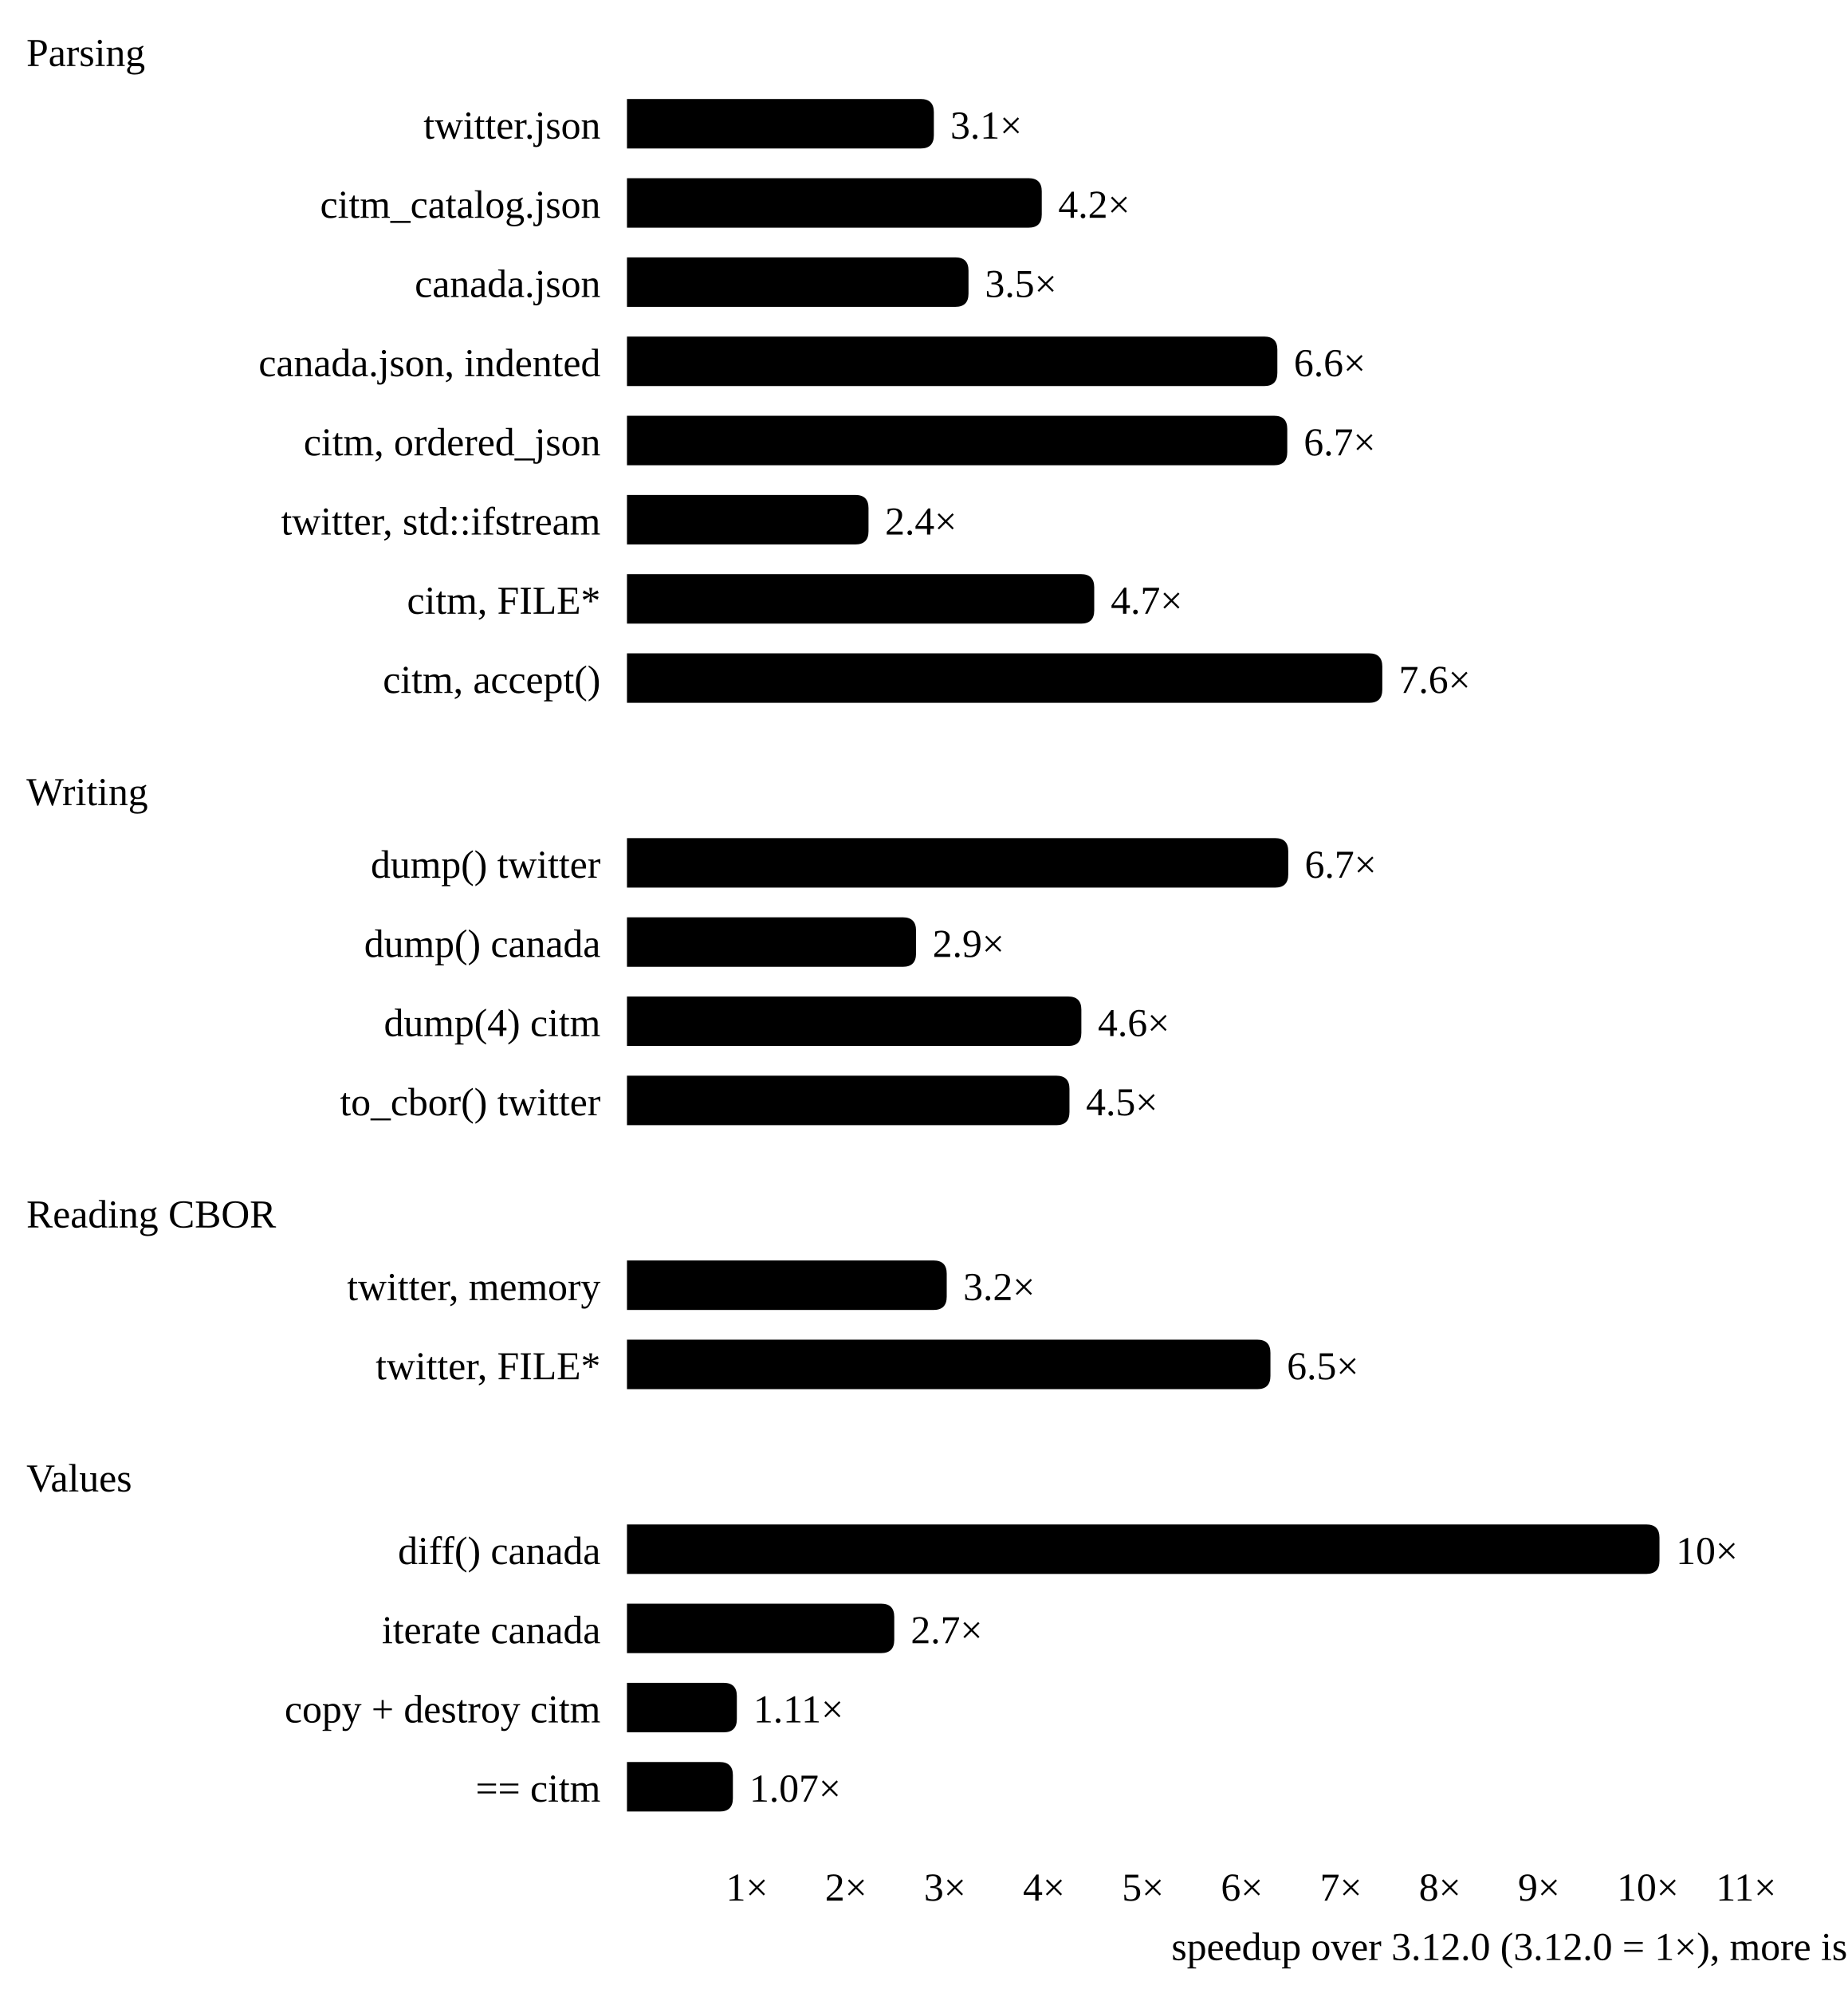
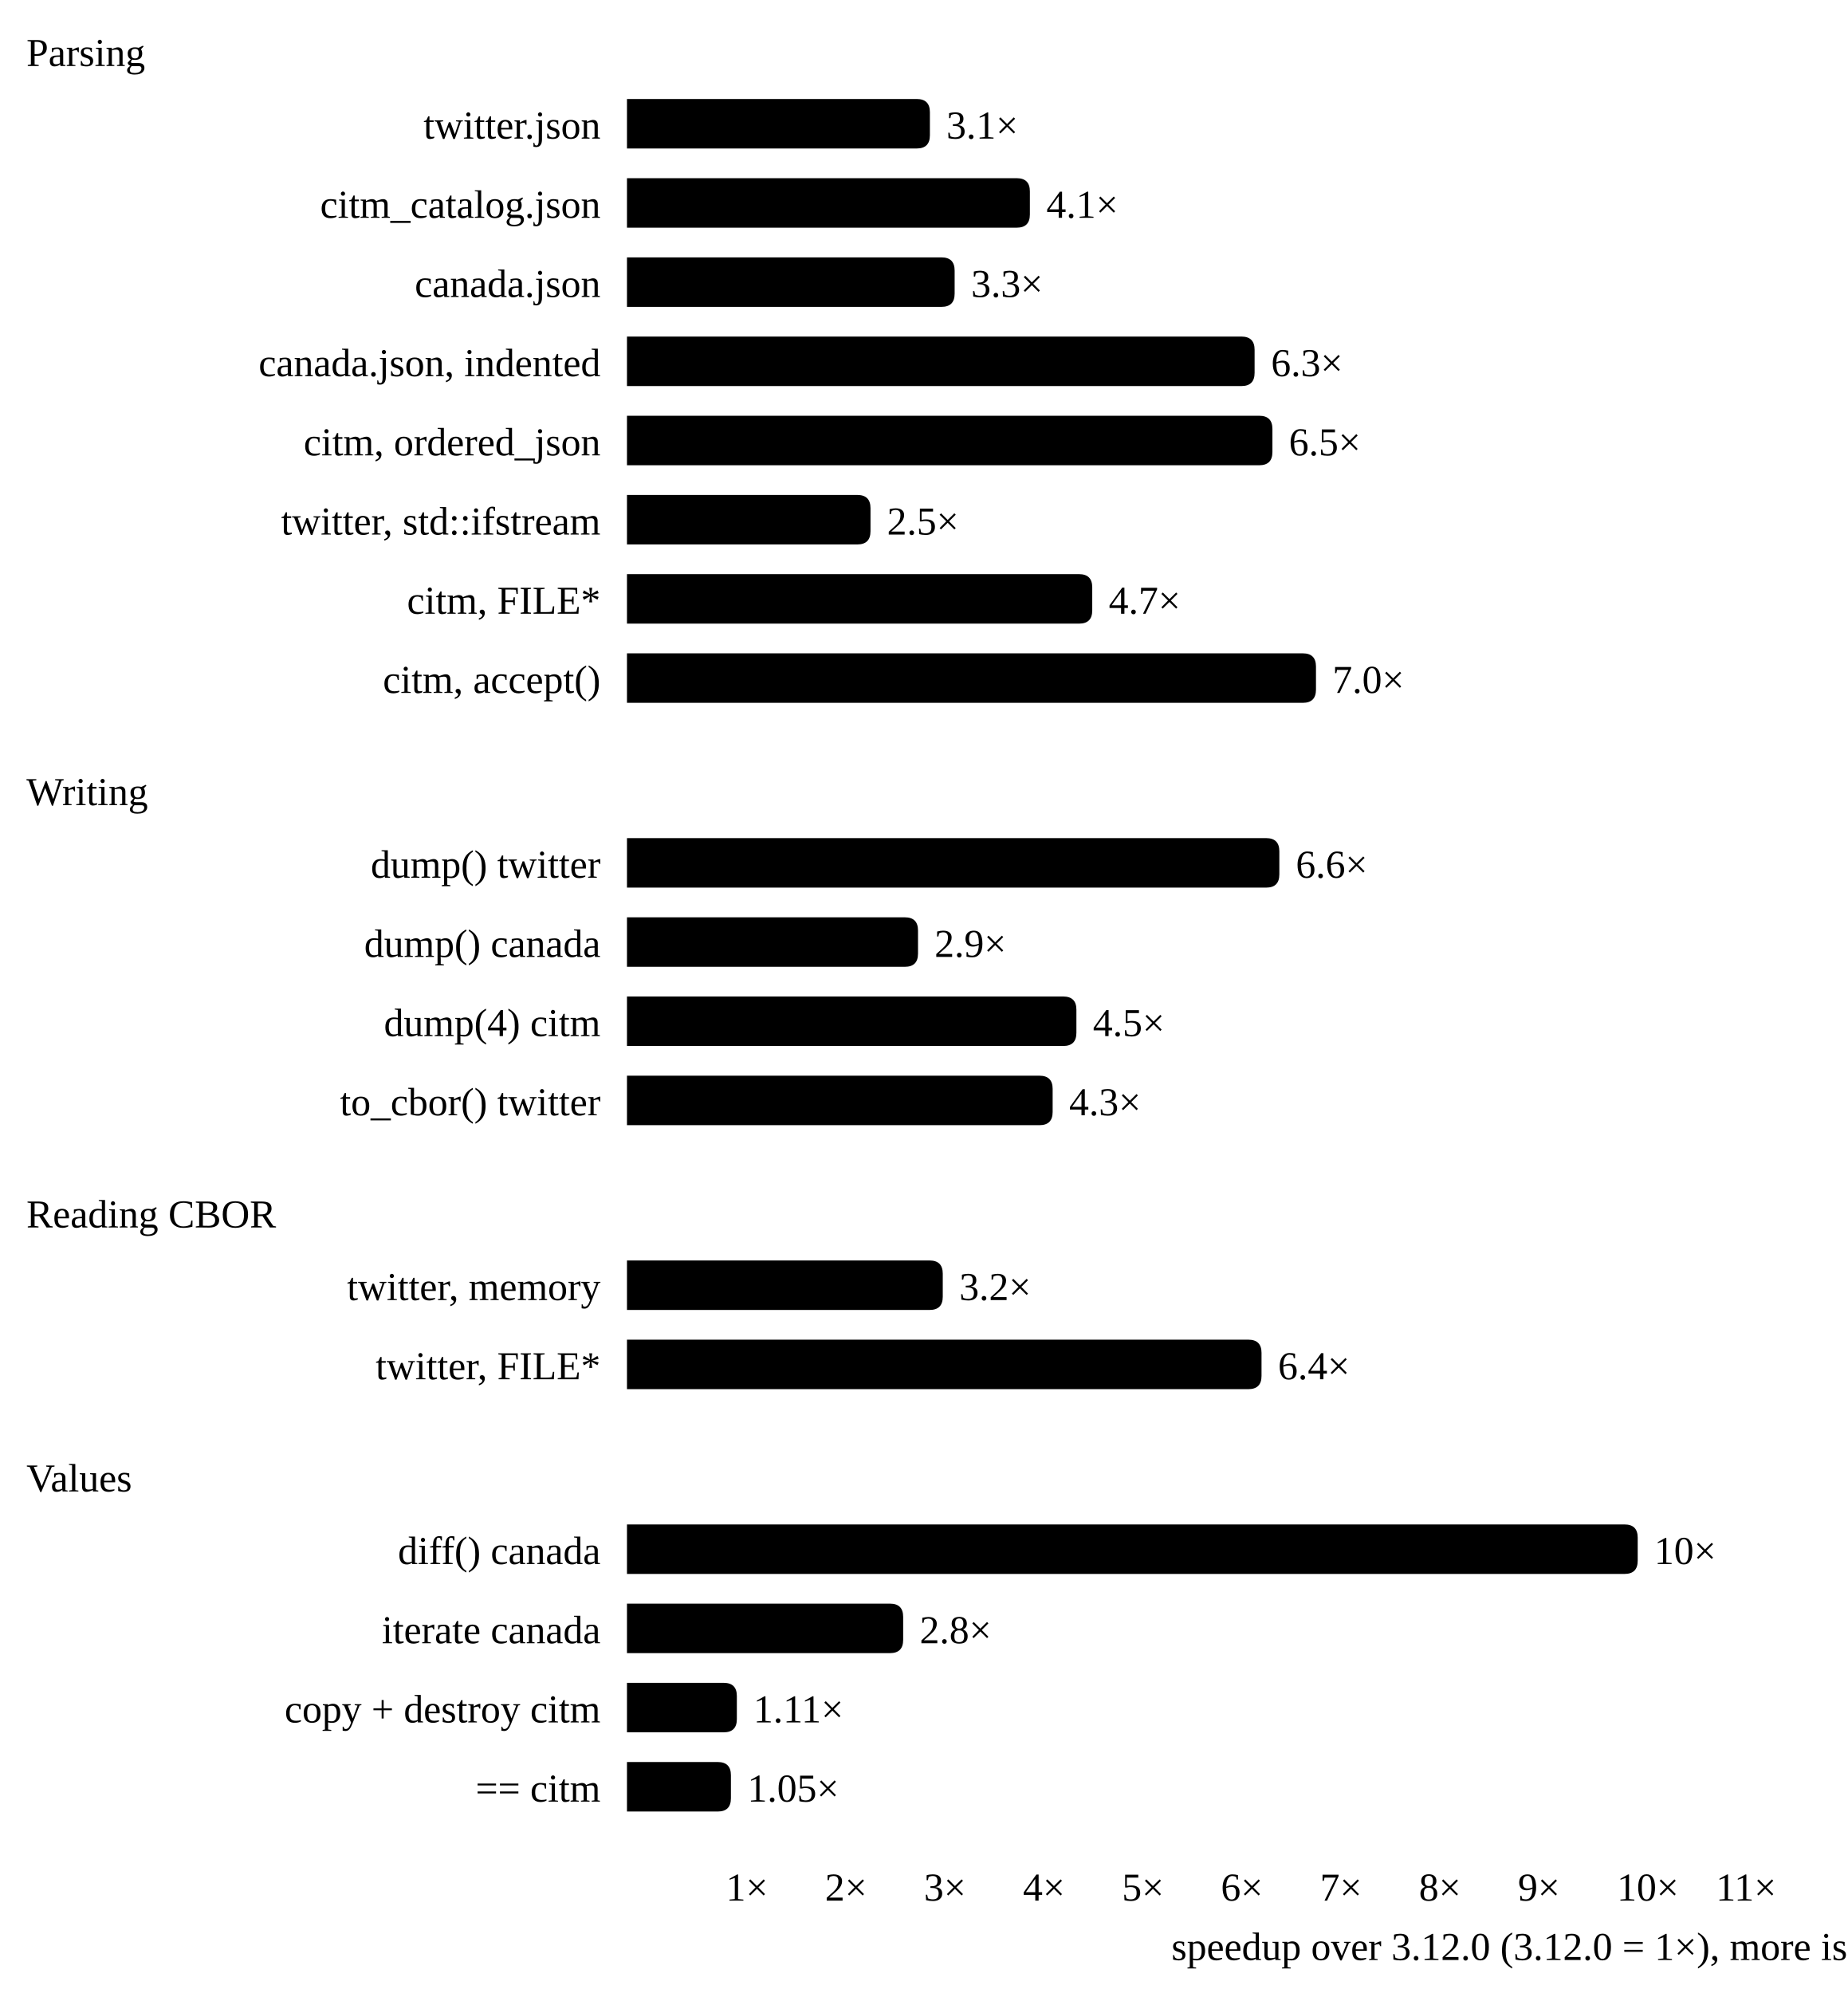
<svg xmlns="http://www.w3.org/2000/svg" class="nj-fig nj-charts nj-charts--blog" viewBox="0 0 560 604" role="img" aria-labelledby="nj-blog-overview nj-blog-overview-d">
  <text class="nj-charts-panel" x="8" y="20">Parsing</text>
  <text class="nj-charts-panel" x="8" y="244">Writing</text>
  <text class="nj-charts-panel" x="8" y="372">Reading C​BOR</text>
  <text class="nj-charts-panel" x="8" y="452">Values</text>
  <line class="nj-charts-grid" x1="220" y1="8" x2="220" y2="560" />
  <text class="nj-charts-tick" x="220" y="576">1×</text>
  <line class="nj-charts-grid" x1="250" y1="8" x2="250" y2="560" />
  <text class="nj-charts-tick" x="250" y="576">2×</text>
  <line class="nj-charts-grid" x1="280" y1="8" x2="280" y2="560" />
  <text class="nj-charts-tick" x="280" y="576">3×</text>
  <line class="nj-charts-grid" x1="310" y1="8" x2="310" y2="560" />
  <text class="nj-charts-tick" x="310" y="576">4×</text>
  <line class="nj-charts-grid" x1="340" y1="8" x2="340" y2="560" />
  <text class="nj-charts-tick" x="340" y="576">5×</text>
  <line class="nj-charts-grid" x1="370" y1="8" x2="370" y2="560" />
  <text class="nj-charts-tick" x="370" y="576">6×</text>
  <line class="nj-charts-grid" x1="400" y1="8" x2="400" y2="560" />
  <text class="nj-charts-tick" x="400" y="576">7×</text>
  <line class="nj-charts-grid" x1="430" y1="8" x2="430" y2="560" />
  <text class="nj-charts-tick" x="430" y="576">8×</text>
  <line class="nj-charts-grid" x1="460" y1="8" x2="460" y2="560" />
  <text class="nj-charts-tick" x="460" y="576">9×</text>
  <line class="nj-charts-grid" x1="490" y1="8" x2="490" y2="560" />
  <text class="nj-charts-tick" x="490" y="576">10×</text>
  <line class="nj-charts-grid" x1="520" y1="8" x2="520" y2="560" />
  <text class="nj-charts-tick" x="520" y="576">11×</text>
  <text class="nj-charts-rowlabel nj-charts-tick--r" x="182" y="42" text-anchor="end">twitter.json</text>
-   <path class="nj-charts-c1" d="M190 30 H279 Q283 30 283 34 V41 Q283 45 279 45 H190 Z" />
-   <text class="nj-charts-val" x="288" y="42">3.1×</text>
+   <path class="nj-charts-c1" d="M190 30 H277.8 Q281.8 30 281.8 34 V41 Q281.8 45 277.8 45 H190 Z" />
+   <text class="nj-charts-val" x="286.8" y="42">3.1×</text>
  <text class="nj-charts-rowlabel nj-charts-tick--r" x="182" y="66" text-anchor="end">citm_catalog.json</text>
-   <path class="nj-charts-c1" d="M190 54 H311.7 Q315.7 54 315.7 58 V65 Q315.7 69 311.7 69 H190 Z" />
-   <text class="nj-charts-val" x="320.7" y="66">4.2×</text>
+   <path class="nj-charts-c1" d="M190 54 H308.1 Q312.1 54 312.1 58 V65 Q312.1 69 308.1 69 H190 Z" />
+   <text class="nj-charts-val" x="317.1" y="66">4.1×</text>
  <text class="nj-charts-rowlabel nj-charts-tick--r" x="182" y="90" text-anchor="end">canada.json</text>
-   <path class="nj-charts-c1" d="M190 78 H289.5 Q293.5 78 293.5 82 V89 Q293.5 93 289.5 93 H190 Z" />
-   <text class="nj-charts-val" x="298.5" y="90">3.5×</text>
+   <path class="nj-charts-c1" d="M190 78 H285.3 Q289.3 78 289.3 82 V89 Q289.3 93 285.3 93 H190 Z" />
+   <text class="nj-charts-val" x="294.3" y="90">3.3×</text>
  <text class="nj-charts-rowlabel nj-charts-tick--r" x="182" y="114" text-anchor="end">canada.json, indented</text>
-   <path class="nj-charts-c1" d="M190 102 H383.1 Q387.1 102 387.1 106 V113 Q387.1 117 383.1 117 H190 Z" />
-   <text class="nj-charts-val" x="392.1" y="114">6.6×</text>
+   <path class="nj-charts-c1" d="M190 102 H376.2 Q380.2 102 380.2 106 V113 Q380.2 117 376.2 117 H190 Z" />
+   <text class="nj-charts-val" x="385.2" y="114">6.3×</text>
  <text class="nj-charts-rowlabel nj-charts-tick--r" x="182" y="138" text-anchor="end">citm, ordered_json</text>
-   <path class="nj-charts-c1" d="M190 126 H386.1 Q390.1 126 390.1 130 V137 Q390.1 141 386.1 141 H190 Z" />
-   <text class="nj-charts-val" x="395.1" y="138">6.7×</text>
+   <path class="nj-charts-c1" d="M190 126 H381.6 Q385.6 126 385.6 130 V137 Q385.6 141 381.6 141 H190 Z" />
+   <text class="nj-charts-val" x="390.6" y="138">6.5×</text>
  <text class="nj-charts-rowlabel nj-charts-tick--r" x="182" y="162" text-anchor="end">twitter, std::ifstream</text>
-   <path class="nj-charts-c1" d="M190 150 H259.2 Q263.2 150 263.2 154 V161 Q263.2 165 259.2 165 H190 Z" />
-   <text class="nj-charts-val" x="268.2" y="162">2.4×</text>
+   <path class="nj-charts-c1" d="M190 150 H259.8 Q263.8 150 263.8 154 V161 Q263.8 165 259.8 165 H190 Z" />
+   <text class="nj-charts-val" x="268.8" y="162">2.5×</text>
  <text class="nj-charts-rowlabel nj-charts-tick--r" x="182" y="186" text-anchor="end">citm, FILE*</text>
-   <path class="nj-charts-c1" d="M190 174 H327.6 Q331.6 174 331.6 178 V185 Q331.6 189 327.6 189 H190 Z" />
-   <text class="nj-charts-val" x="336.6" y="186">4.7×</text>
+   <path class="nj-charts-c1" d="M190 174 H327 Q331 174 331 178 V185 Q331 189 327 189 H190 Z" />
+   <text class="nj-charts-val" x="336" y="186">4.7×</text>
  <text class="nj-charts-rowlabel nj-charts-tick--r" x="182" y="210" text-anchor="end">citm, accept()</text>
-   <path class="nj-charts-c1" d="M190 198 H414.9 Q418.9 198 418.9 202 V209 Q418.9 213 414.9 213 H190 Z" />
-   <text class="nj-charts-val" x="423.9" y="210">7.6×</text>
+   <path class="nj-charts-c1" d="M190 198 H394.8 Q398.8 198 398.8 202 V209 Q398.8 213 394.8 213 H190 Z" />
+   <text class="nj-charts-val" x="403.8" y="210">7.0×</text>
  <text class="nj-charts-rowlabel nj-charts-tick--r" x="182" y="266" text-anchor="end">dump() twitter</text>
-   <path class="nj-charts-c1" d="M190 254 H386.4 Q390.4 254 390.4 258 V265 Q390.4 269 386.4 269 H190 Z" />
-   <text class="nj-charts-val" x="395.4" y="266">6.7×</text>
+   <path class="nj-charts-c1" d="M190 254 H383.7 Q387.7 254 387.7 258 V265 Q387.7 269 383.7 269 H190 Z" />
+   <text class="nj-charts-val" x="392.7" y="266">6.6×</text>
  <text class="nj-charts-rowlabel nj-charts-tick--r" x="182" y="290" text-anchor="end">dump() canada</text>
-   <path class="nj-charts-c1" d="M190 278 H273.6 Q277.6 278 277.6 282 V289 Q277.6 293 273.6 293 H190 Z" />
-   <text class="nj-charts-val" x="282.6" y="290">2.9×</text>
+   <path class="nj-charts-c1" d="M190 278 H274.2 Q278.2 278 278.2 282 V289 Q278.2 293 274.2 293 H190 Z" />
+   <text class="nj-charts-val" x="283.2" y="290">2.9×</text>
  <text class="nj-charts-rowlabel nj-charts-tick--r" x="182" y="314" text-anchor="end">dump(4) citm</text>
-   <path class="nj-charts-c1" d="M190 302 H323.7 Q327.7 302 327.7 306 V313 Q327.7 317 323.7 317 H190 Z" />
-   <text class="nj-charts-val" x="332.7" y="314">4.6×</text>
+   <path class="nj-charts-c1" d="M190 302 H322.2 Q326.2 302 326.2 306 V313 Q326.2 317 322.2 317 H190 Z" />
+   <text class="nj-charts-val" x="331.2" y="314">4.5×</text>
  <text class="nj-charts-rowlabel nj-charts-tick--r" x="182" y="338" text-anchor="end">to_cbor() twitter</text>
-   <path class="nj-charts-c1" d="M190 326 H320.1 Q324.1 326 324.1 330 V337 Q324.1 341 320.1 341 H190 Z" />
-   <text class="nj-charts-val" x="329.1" y="338">4.5×</text>
+   <path class="nj-charts-c1" d="M190 326 H315 Q319 326 319 330 V337 Q319 341 315 341 H190 Z" />
+   <text class="nj-charts-val" x="324" y="338">4.3×</text>
  <text class="nj-charts-rowlabel nj-charts-tick--r" x="182" y="394" text-anchor="end">twitter, memory</text>
-   <path class="nj-charts-c1" d="M190 382 H282.9 Q286.9 382 286.9 386 V393 Q286.9 397 282.9 397 H190 Z" />
-   <text class="nj-charts-val" x="291.9" y="394">3.2×</text>
+   <path class="nj-charts-c1" d="M190 382 H281.7 Q285.7 382 285.7 386 V393 Q285.7 397 281.7 397 H190 Z" />
+   <text class="nj-charts-val" x="290.7" y="394">3.2×</text>
  <text class="nj-charts-rowlabel nj-charts-tick--r" x="182" y="418" text-anchor="end">twitter, FILE*</text>
-   <path class="nj-charts-c1" d="M190 406 H381 Q385 406 385 410 V417 Q385 421 381 421 H190 Z" />
-   <text class="nj-charts-val" x="390" y="418">6.5×</text>
+   <path class="nj-charts-c1" d="M190 406 H378.3 Q382.3 406 382.3 410 V417 Q382.3 421 378.3 421 H190 Z" />
+   <text class="nj-charts-val" x="387.3" y="418">6.4×</text>
  <text class="nj-charts-rowlabel nj-charts-tick--r" x="182" y="474" text-anchor="end">diff() canada</text>
-   <path class="nj-charts-c1" d="M190 462 H498.9 Q502.9 462 502.9 466 V473 Q502.9 477 498.9 477 H190 Z" />
-   <text class="nj-charts-val" x="507.9" y="474">10×</text>
+   <path class="nj-charts-c1" d="M190 462 H492.3 Q496.3 462 496.3 466 V473 Q496.3 477 492.3 477 H190 Z" />
+   <text class="nj-charts-val" x="501.3" y="474">10×</text>
  <text class="nj-charts-rowlabel nj-charts-tick--r" x="182" y="498" text-anchor="end">iterate canada</text>
-   <path class="nj-charts-c1" d="M190 486 H267 Q271 486 271 490 V497 Q271 501 267 501 H190 Z" />
-   <text class="nj-charts-val" x="276" y="498">2.7×</text>
+   <path class="nj-charts-c1" d="M190 486 H269.7 Q273.7 486 273.7 490 V497 Q273.7 501 269.7 501 H190 Z" />
+   <text class="nj-charts-val" x="278.7" y="498">2.8×</text>
  <text class="nj-charts-rowlabel nj-charts-tick--r" x="182" y="522" text-anchor="end">copy + destroy citm</text>
  <path class="nj-charts-c1" d="M190 510 H219.3 Q223.3 510 223.3 514 V521 Q223.3 525 219.3 525 H190 Z" />
  <text class="nj-charts-val" x="228.3" y="522">1.11×</text>
  <text class="nj-charts-rowlabel nj-charts-tick--r" x="182" y="546" text-anchor="end">== citm</text>
-   <path class="nj-charts-c1" d="M190 534 H218.1 Q222.1 534 222.1 538 V545 Q222.1 549 218.1 549 H190 Z" />
-   <text class="nj-charts-val" x="227.1" y="546">1.07×</text>
+   <path class="nj-charts-c1" d="M190 534 H217.5 Q221.5 534 221.5 538 V545 Q221.5 549 217.5 549 H190 Z" />
+   <text class="nj-charts-val" x="226.5" y="546">1.05×</text>
  <line class="nj-charts-ref" x1="220" y1="8" x2="220" y2="560" />
  <line class="nj-charts-zero" x1="190" y1="8" x2="190" y2="560" />
  <text class="nj-charts-tick" x="355" y="594">speedup over 3.12.0 (3.12.0 = 1×), more is better</text>
</svg>
